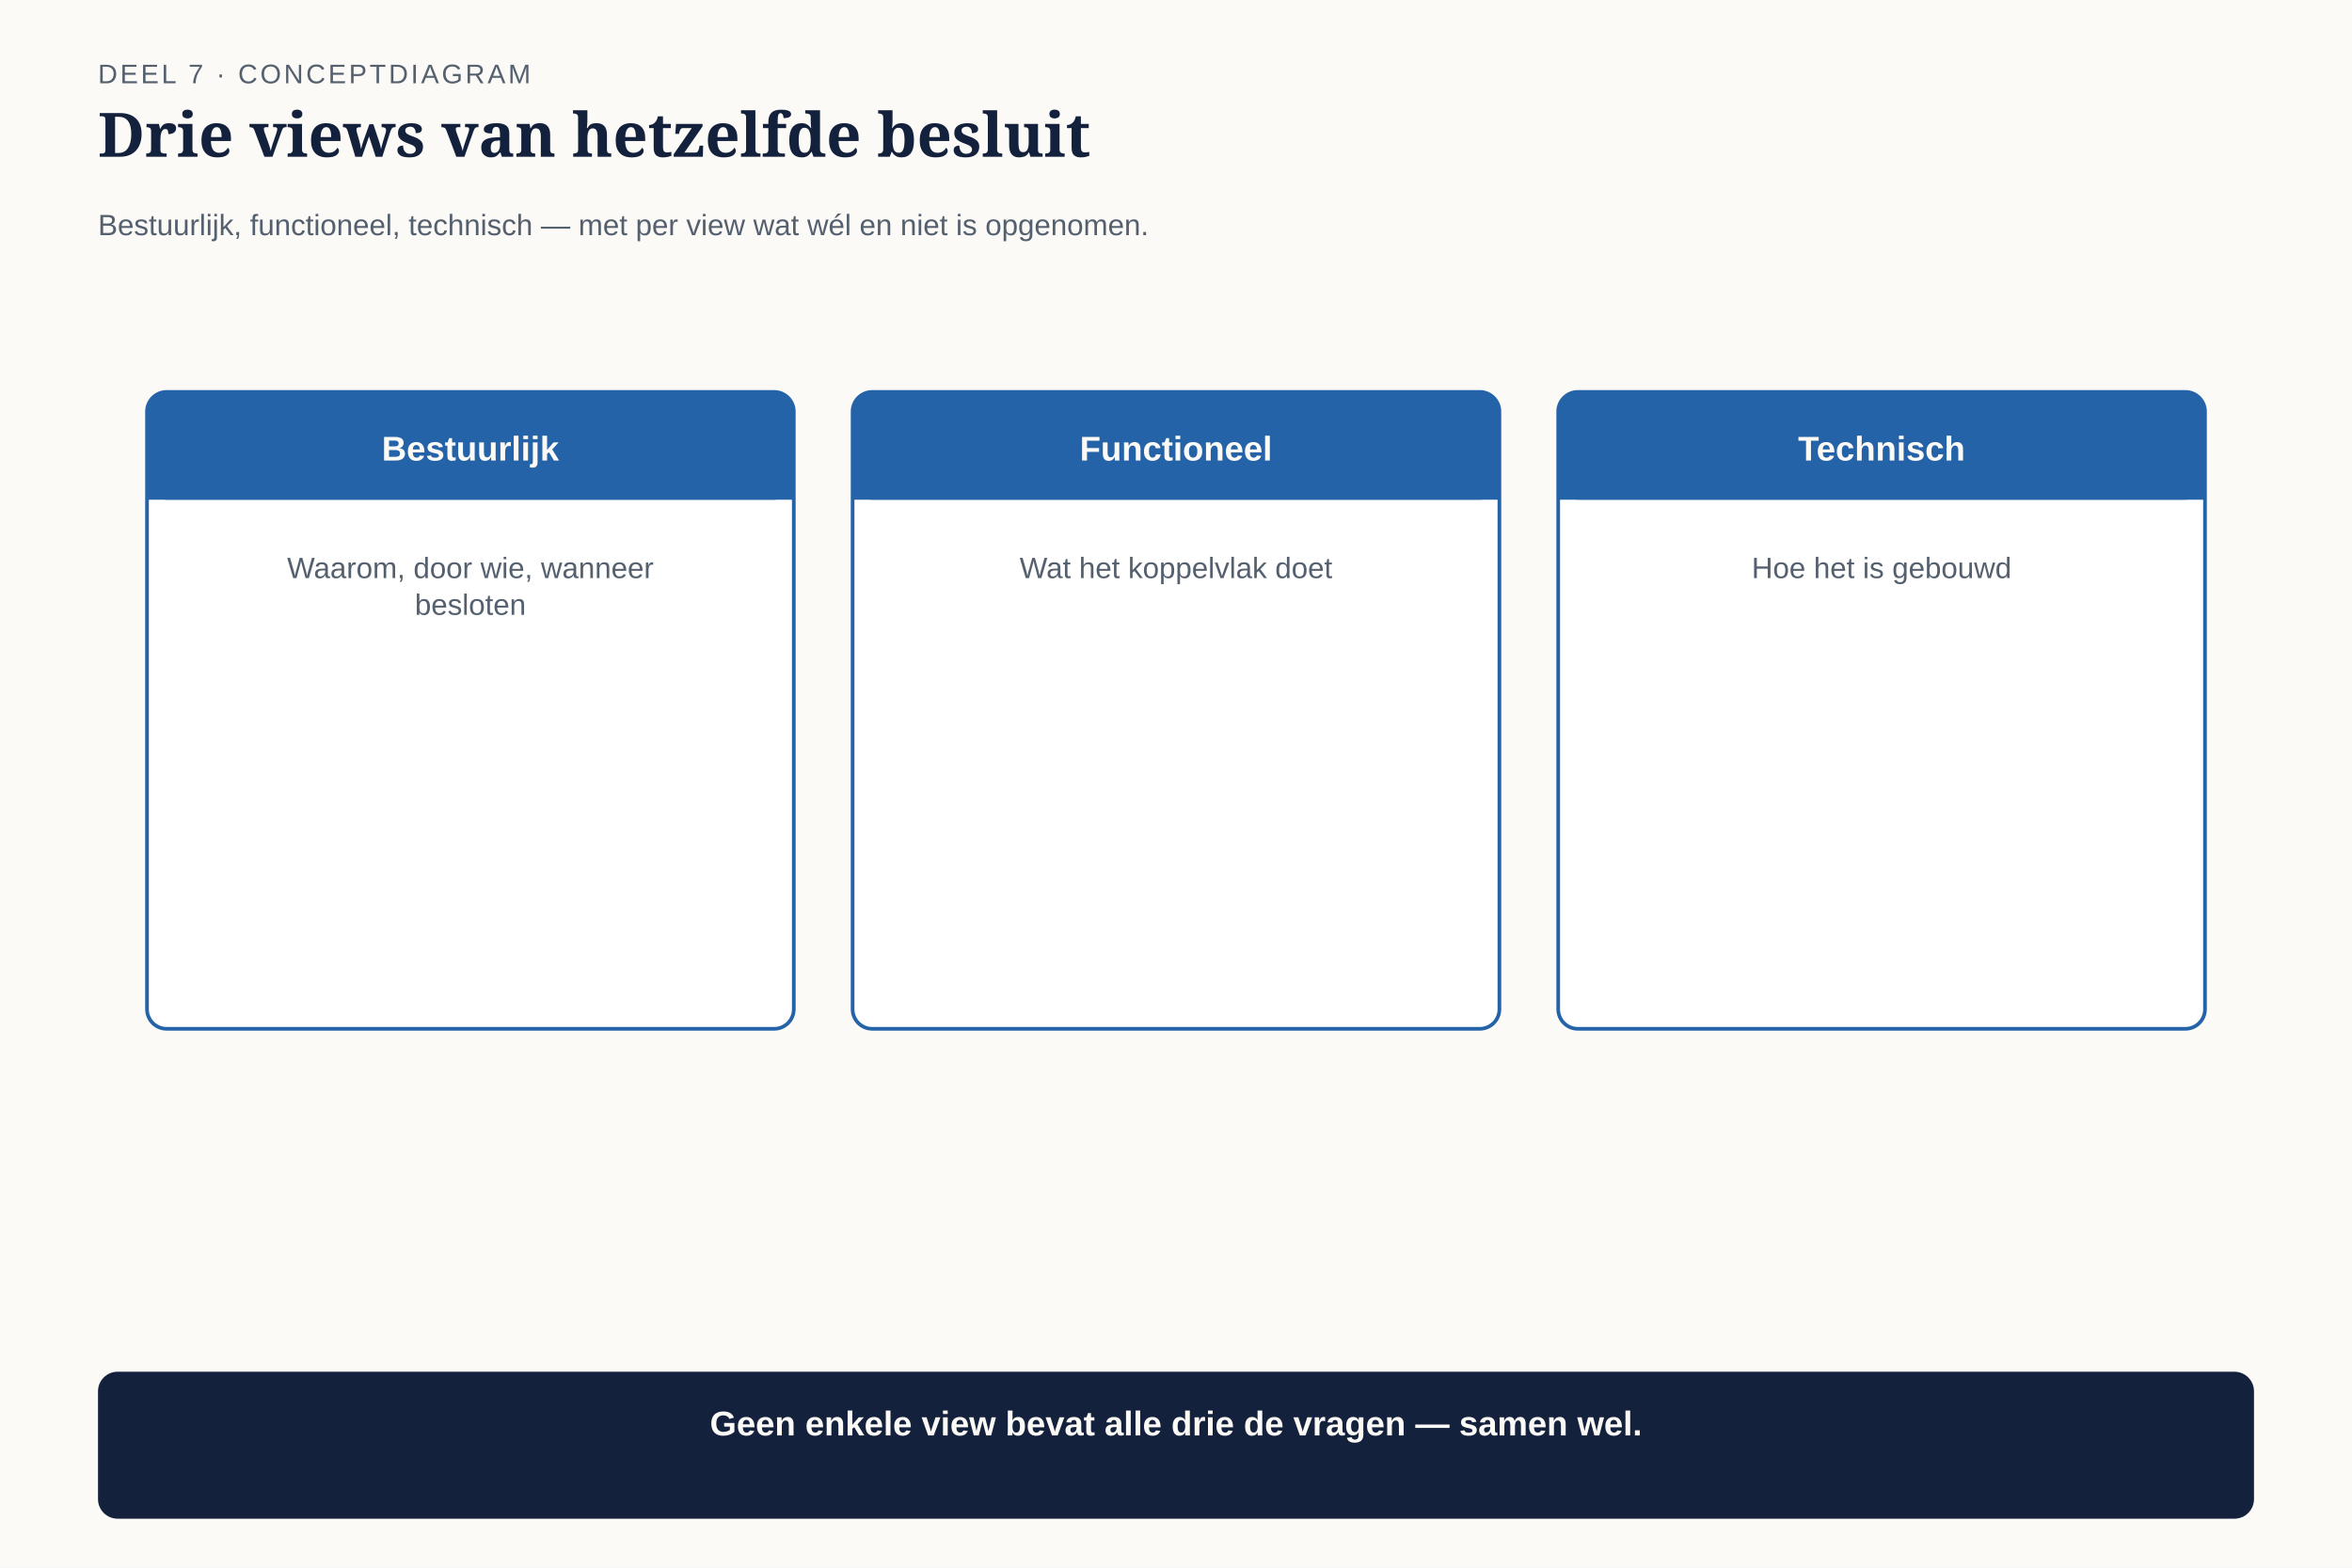
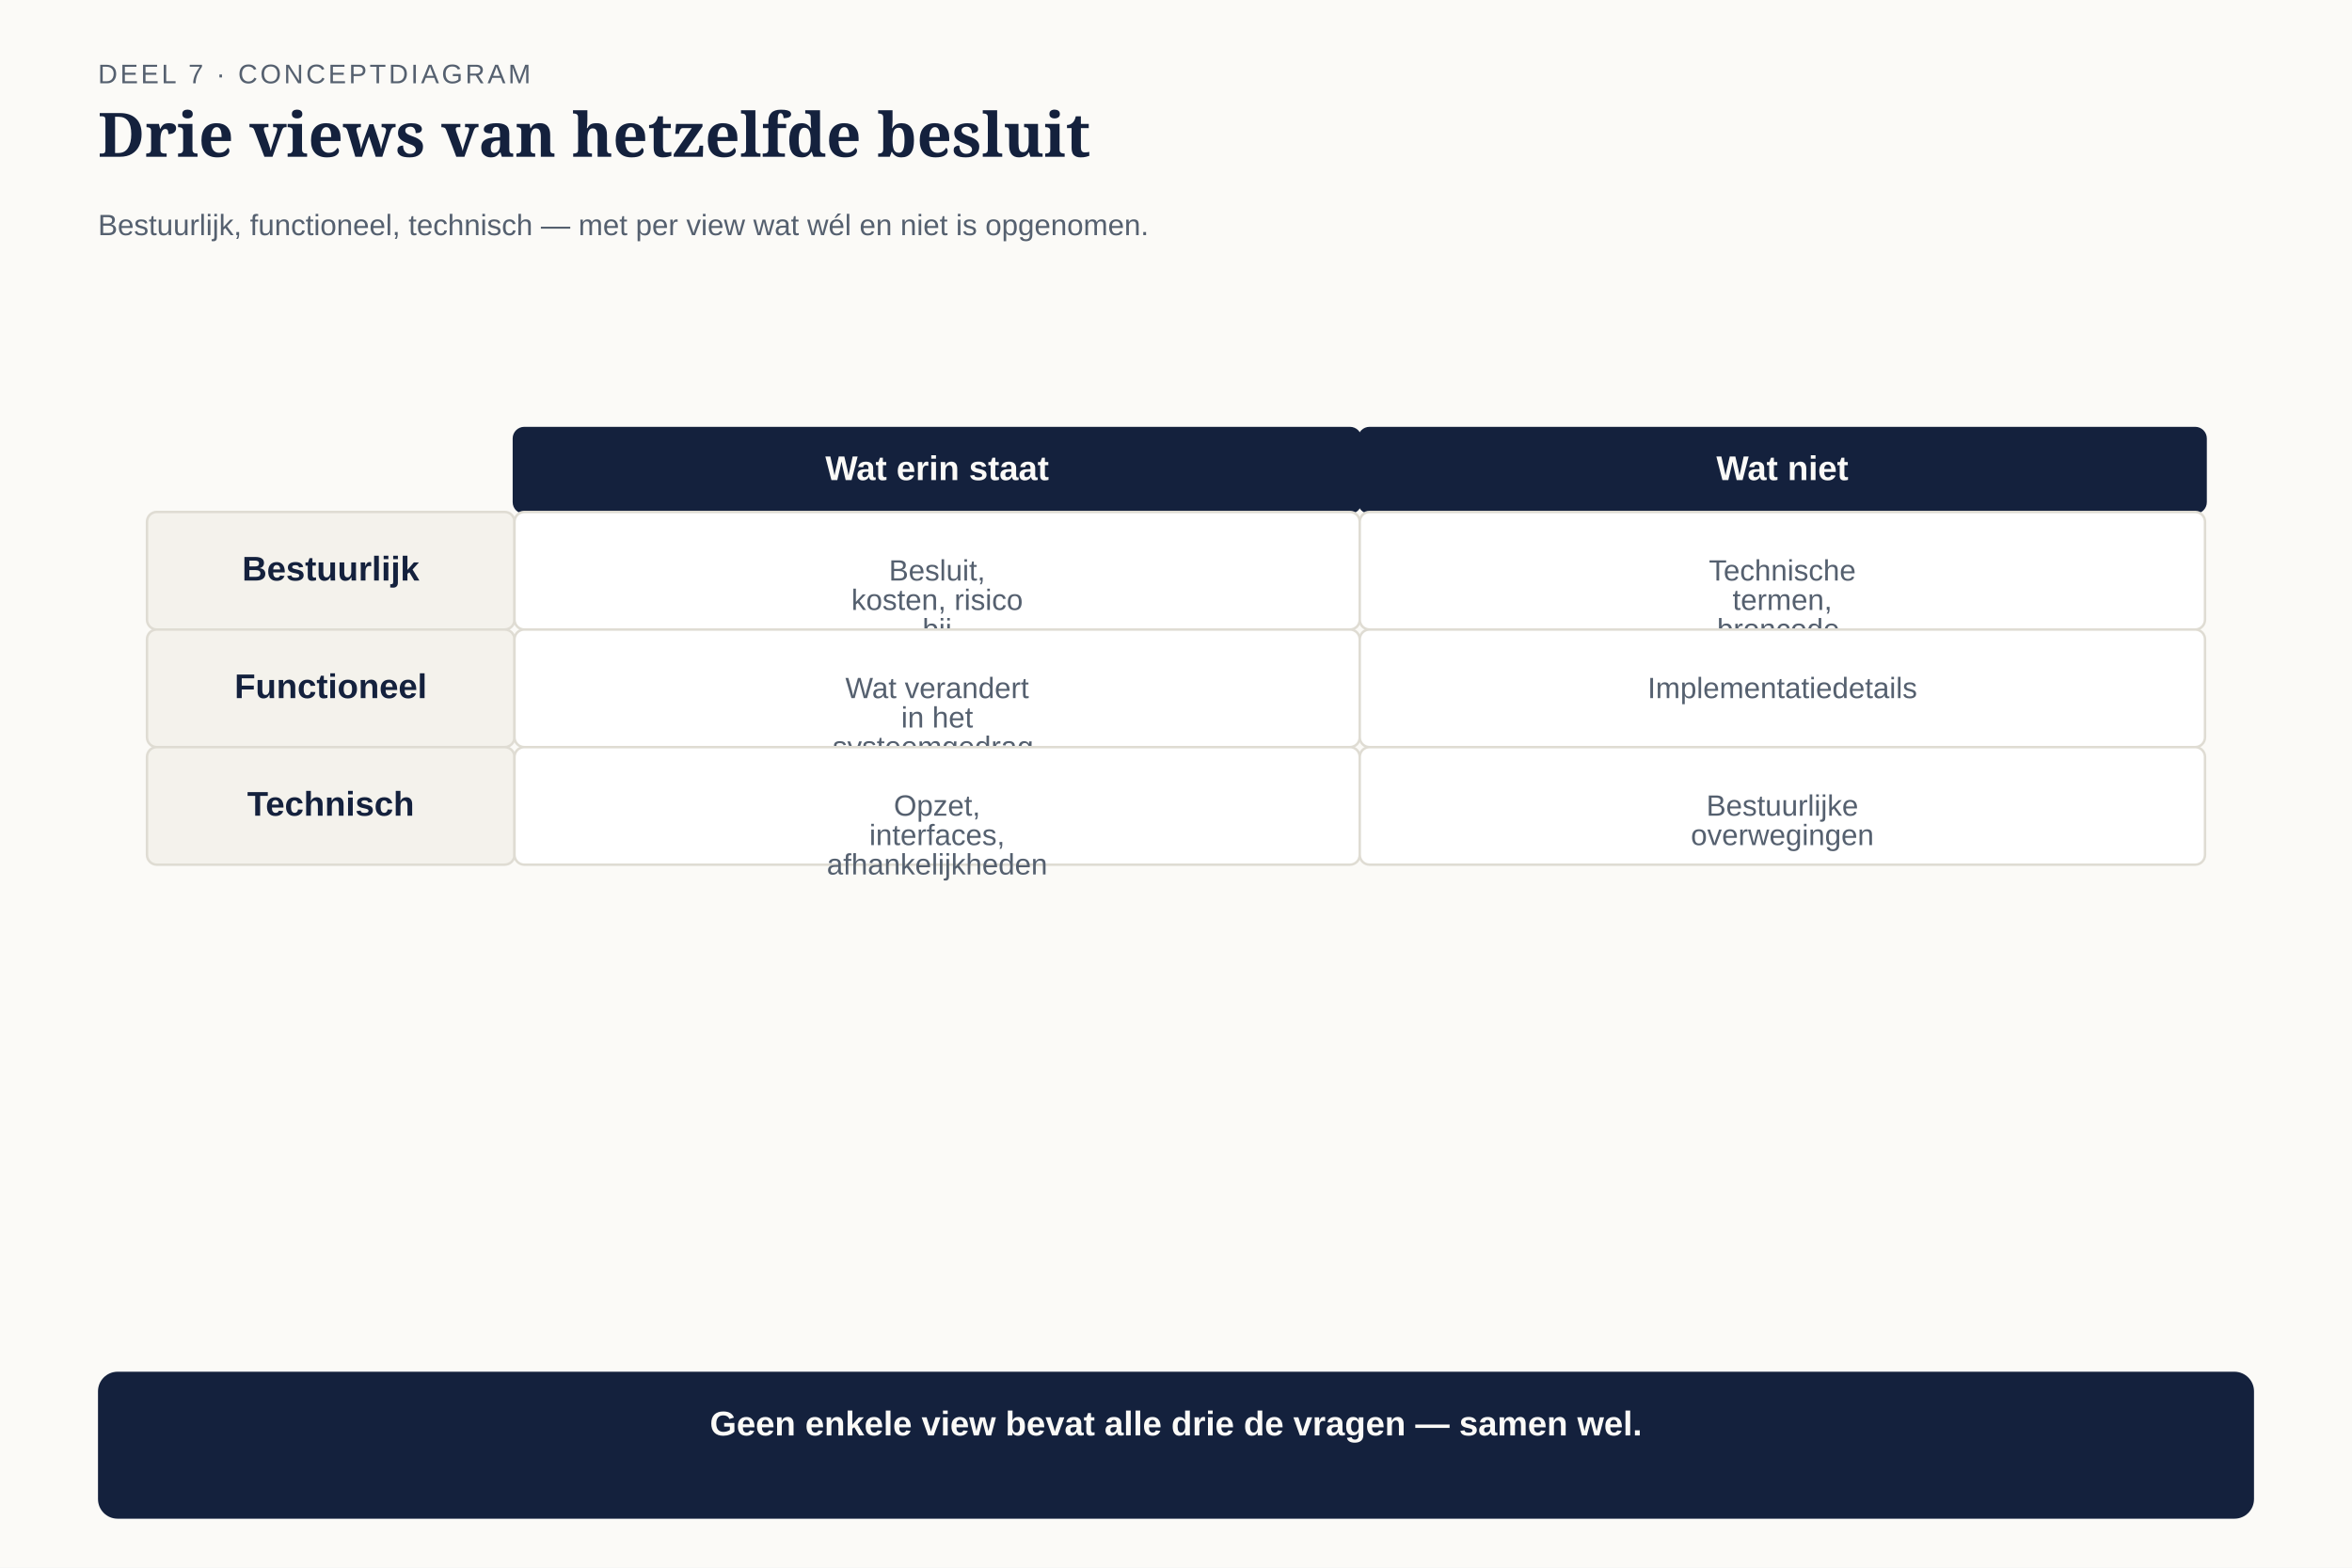
<svg xmlns="http://www.w3.org/2000/svg" viewBox="0 0 960 640" font-family="'DM Sans', Arial, sans-serif" width="960" height="640" preserveAspectRatio="xMidYMid meet">
  <defs>
    <style>
      .paper { fill:#FBFAF7; }
      .label { font-size:14px; font-weight:700; fill:#14213D; }
      .label-light { font-size:14px; font-weight:700; fill:#FBFAF7; }
      .sub { font-size:12px; fill:#55606F; }
      .sub-light { font-size:12px; fill:#DFDCD3; }
      .title { font-family:'Cormorant Garamond', Georgia, serif; font-size:25px; fill:#14213D; font-weight:600; }
      .title-sm { font-family:'Cormorant Garamond', Georgia, serif; font-size:19px; fill:#14213D; font-weight:600; }
      .kicker { font-size:11px; fill:#55606F; letter-spacing:.10em; }
      .arrow { stroke:#2563A8; stroke-width:2; fill:none; marker-end:url(#arrb); }
      .arrow-muted { stroke:#55606F; stroke-width:1.5; fill:none; marker-end:url(#arrm); }
      .arrow-amber { stroke:#E9A13B; stroke-width:2; fill:none; marker-end:url(#arra); }
    </style>
    <marker id="arrb" markerWidth="10" markerHeight="10" refX="6" refY="3" orient="auto">
      <path d="M0,0 L6,3 L0,6 Z" fill="#2563A8" />
    </marker>
    <marker id="arrm" markerWidth="10" markerHeight="10" refX="6" refY="3" orient="auto">
      <path d="M0,0 L6,3 L0,6 Z" fill="#55606F" />
    </marker>
    <marker id="arra" markerWidth="10" markerHeight="10" refX="6" refY="3" orient="auto">
      <path d="M0,0 L6,3 L0,6 Z" fill="#E9A13B" />
    </marker>
  </defs>
  <rect width="960" height="640" class="paper" />
  <text x="40" y="34" class="kicker">DEEL 7 · CONCEPTDIAGRAM</text>
  <text x="40" y="64" class="title">Drie views van hetzelfde besluit</text>
  <text x="40" y="96" class="sub">Bestuurlijk, functioneel, technisch — met per view wat wél en niet is opgenomen.</text>
-   <rect x="60" y="160" width="264" height="260" rx="8" fill="#FFFFFF" stroke="#2563A8" stroke-width="1.5" />
-   <rect x="60" y="160" width="264" height="44" rx="8" fill="#2563A8" />
-   <rect x="60" y="182" width="264" height="22" fill="#2563A8" />
-   <text x="192" y="188" text-anchor="middle" class="label-light">Bestuurlijk</text>
-   <text x="192" y="236" text-anchor="middle" class="sub">Waarom, door wie, wanneer</text>
-   <text x="192" y="251" text-anchor="middle" class="sub">besloten</text>
-   <rect x="348" y="160" width="264" height="260" rx="8" fill="#FFFFFF" stroke="#2563A8" stroke-width="1.5" />
-   <rect x="348" y="160" width="264" height="44" rx="8" fill="#2563A8" />
-   <rect x="348" y="182" width="264" height="22" fill="#2563A8" />
-   <text x="480" y="188" text-anchor="middle" class="label-light">Functioneel</text>
-   <text x="480" y="236" text-anchor="middle" class="sub">Wat het koppelvlak doet</text>
-   <rect x="636" y="160" width="264" height="260" rx="8" fill="#FFFFFF" stroke="#2563A8" stroke-width="1.5" />
-   <rect x="636" y="160" width="264" height="44" rx="8" fill="#2563A8" />
-   <rect x="636" y="182" width="264" height="22" fill="#2563A8" />
-   <text x="768" y="188" text-anchor="middle" class="label-light">Technisch</text>
-   <text x="768" y="236" text-anchor="middle" class="sub">Hoe het is gebouwd</text>
+   <rect x="210" y="175" width="345" height="34" rx="4" fill="#14213D" stroke="#14213D" stroke-width="1.5" />
+   <text x="382.5" y="196" text-anchor="middle" class="label-light">Wat erin staat</text>
+   <rect x="555" y="175" width="345" height="34" rx="4" fill="#14213D" stroke="#14213D" stroke-width="1.5" />
+   <text x="727.5" y="196" text-anchor="middle" class="label-light">Wat niet</text>
+   <rect x="60" y="209" width="150" height="48" rx="4" fill="#F4F2EC" stroke="#DFDCD3" stroke-width="1" />
+   <text x="135" y="237" text-anchor="middle" class="label">Bestuurlijk</text>
+   <rect x="210" y="209" width="345" height="48" rx="4" fill="#FFFFFF" stroke="#DFDCD3" stroke-width="1" />
+   <text x="382.5" y="237" text-anchor="middle" class="sub">Besluit,</text>
+   <text x="382.5" y="249" text-anchor="middle" class="sub">kosten, risico</text>
+   <text x="382.5" y="261" text-anchor="middle" class="sub">bij</text>
+   <text x="382.5" y="273" text-anchor="middle" class="sub">niet-besluiten</text>
+   <rect x="555" y="209" width="345" height="48" rx="4" fill="#FFFFFF" stroke="#DFDCD3" stroke-width="1" />
+   <text x="727.5" y="237" text-anchor="middle" class="sub">Technische</text>
+   <text x="727.5" y="249" text-anchor="middle" class="sub">termen,</text>
+   <text x="727.5" y="261" text-anchor="middle" class="sub">broncode,</text>
+   <text x="727.5" y="273" text-anchor="middle" class="sub">notatie</text>
+   <rect x="60" y="257" width="150" height="48" rx="4" fill="#F4F2EC" stroke="#DFDCD3" stroke-width="1" />
+   <text x="135" y="285" text-anchor="middle" class="label">Functioneel</text>
+   <rect x="210" y="257" width="345" height="48" rx="4" fill="#FFFFFF" stroke="#DFDCD3" stroke-width="1" />
+   <text x="382.5" y="285" text-anchor="middle" class="sub">Wat verandert</text>
+   <text x="382.5" y="297" text-anchor="middle" class="sub">in het</text>
+   <text x="382.5" y="309" text-anchor="middle" class="sub">systeemgedrag,</text>
+   <text x="382.5" y="321" text-anchor="middle" class="sub">voor wie</text>
+   <rect x="555" y="257" width="345" height="48" rx="4" fill="#FFFFFF" stroke="#DFDCD3" stroke-width="1" />
+   <text x="727.5" y="285" text-anchor="middle" class="sub">Implementatiedetails</text>
+   <rect x="60" y="305" width="150" height="48" rx="4" fill="#F4F2EC" stroke="#DFDCD3" stroke-width="1" />
+   <text x="135" y="333" text-anchor="middle" class="label">Technisch</text>
+   <rect x="210" y="305" width="345" height="48" rx="4" fill="#FFFFFF" stroke="#DFDCD3" stroke-width="1" />
+   <text x="382.5" y="333" text-anchor="middle" class="sub">Opzet,</text>
+   <text x="382.5" y="345" text-anchor="middle" class="sub">interfaces,</text>
+   <text x="382.5" y="357" text-anchor="middle" class="sub">afhankelijkheden</text>
+   <rect x="555" y="305" width="345" height="48" rx="4" fill="#FFFFFF" stroke="#DFDCD3" stroke-width="1" />
+   <text x="727.5" y="333" text-anchor="middle" class="sub">Bestuurlijke</text>
+   <text x="727.5" y="345" text-anchor="middle" class="sub">overwegingen</text>
  <rect x="40" y="560" width="880" height="60" rx="8" fill="#14213D" />
  <text x="480" y="586" text-anchor="middle" class="label-light">Geen enkele view bevat alle drie de vragen — samen wel.</text>
</svg>
